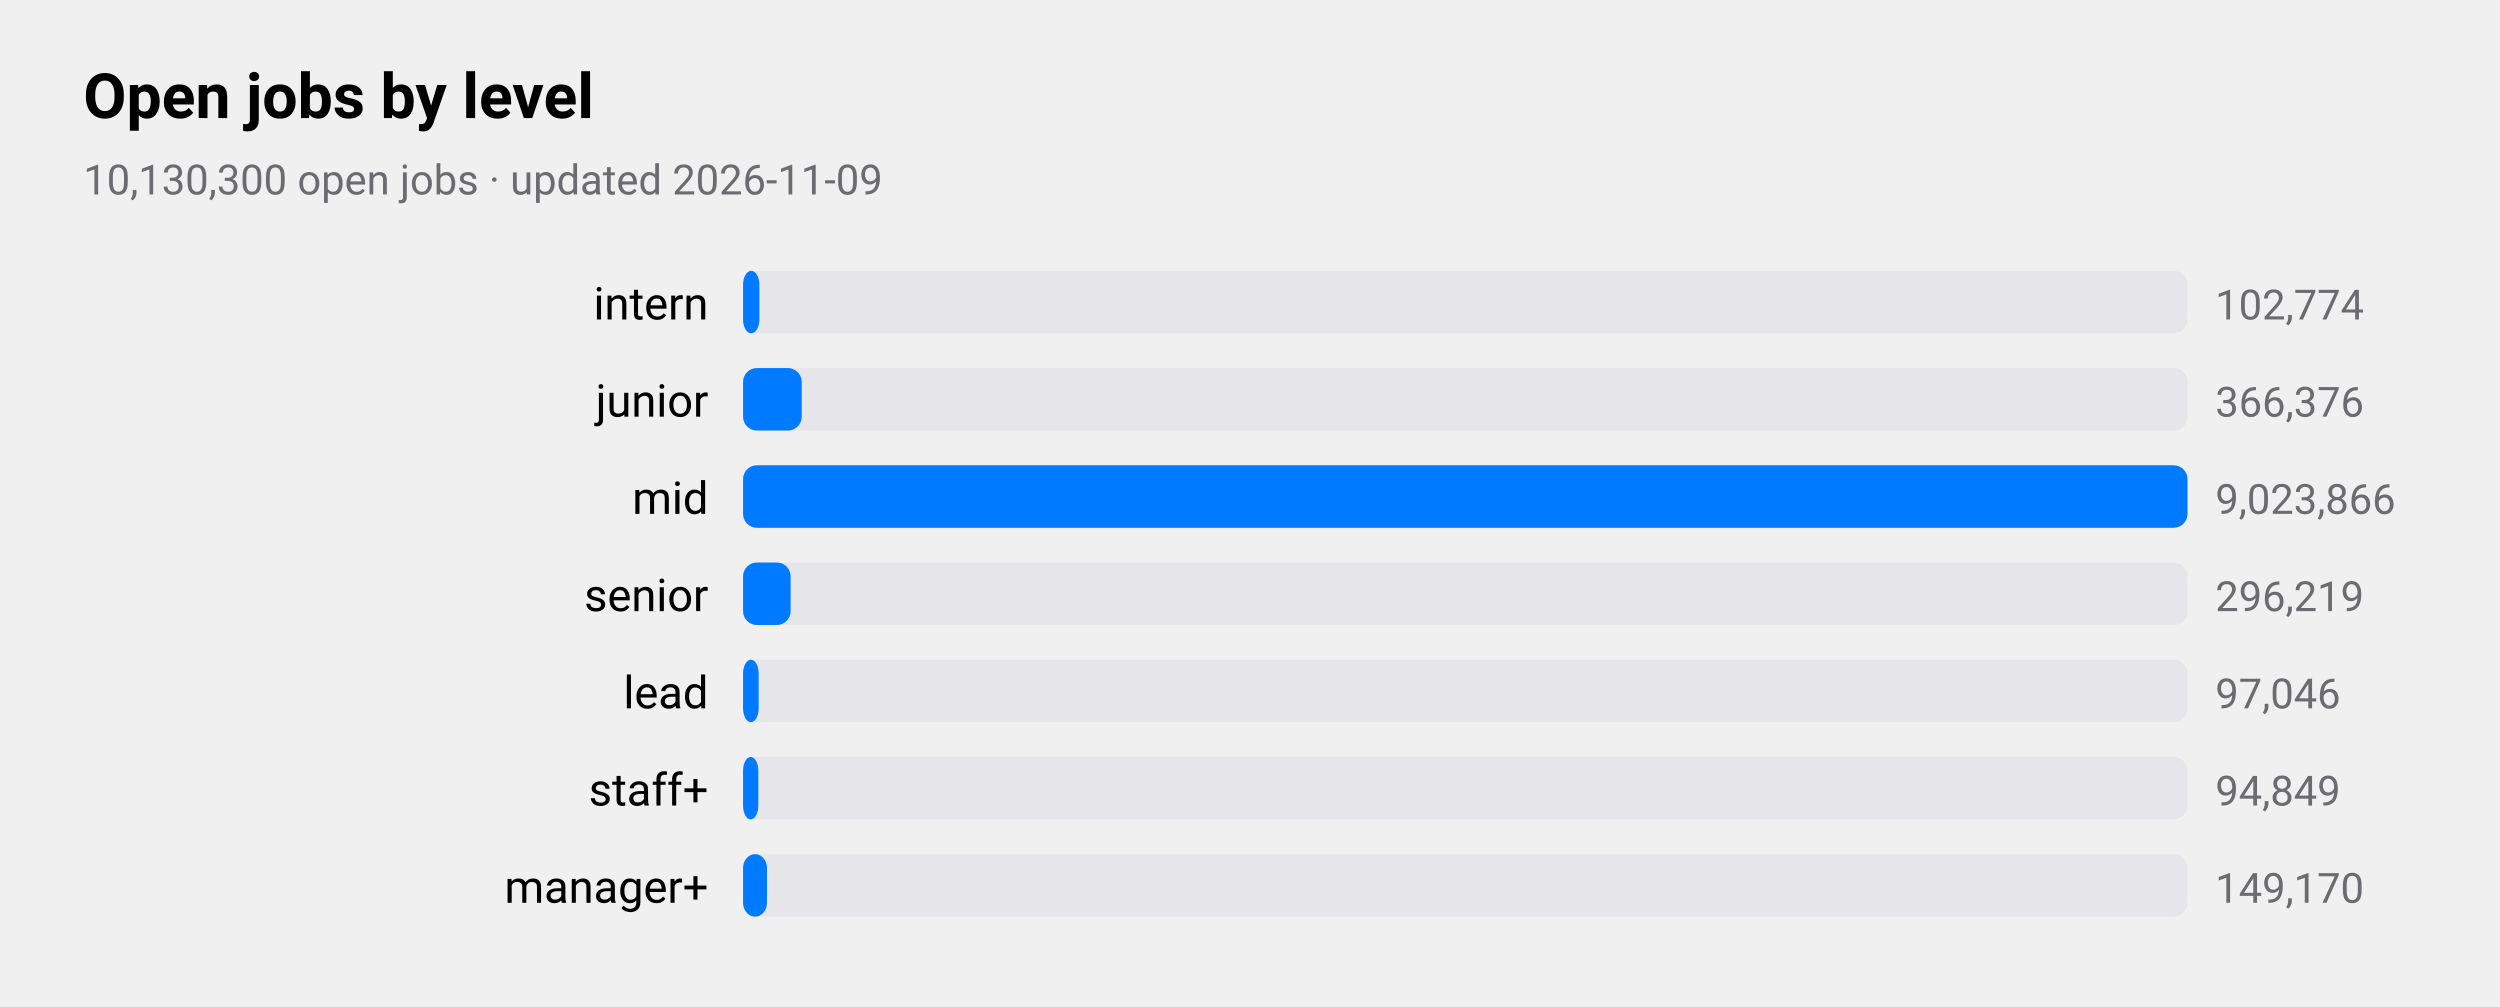
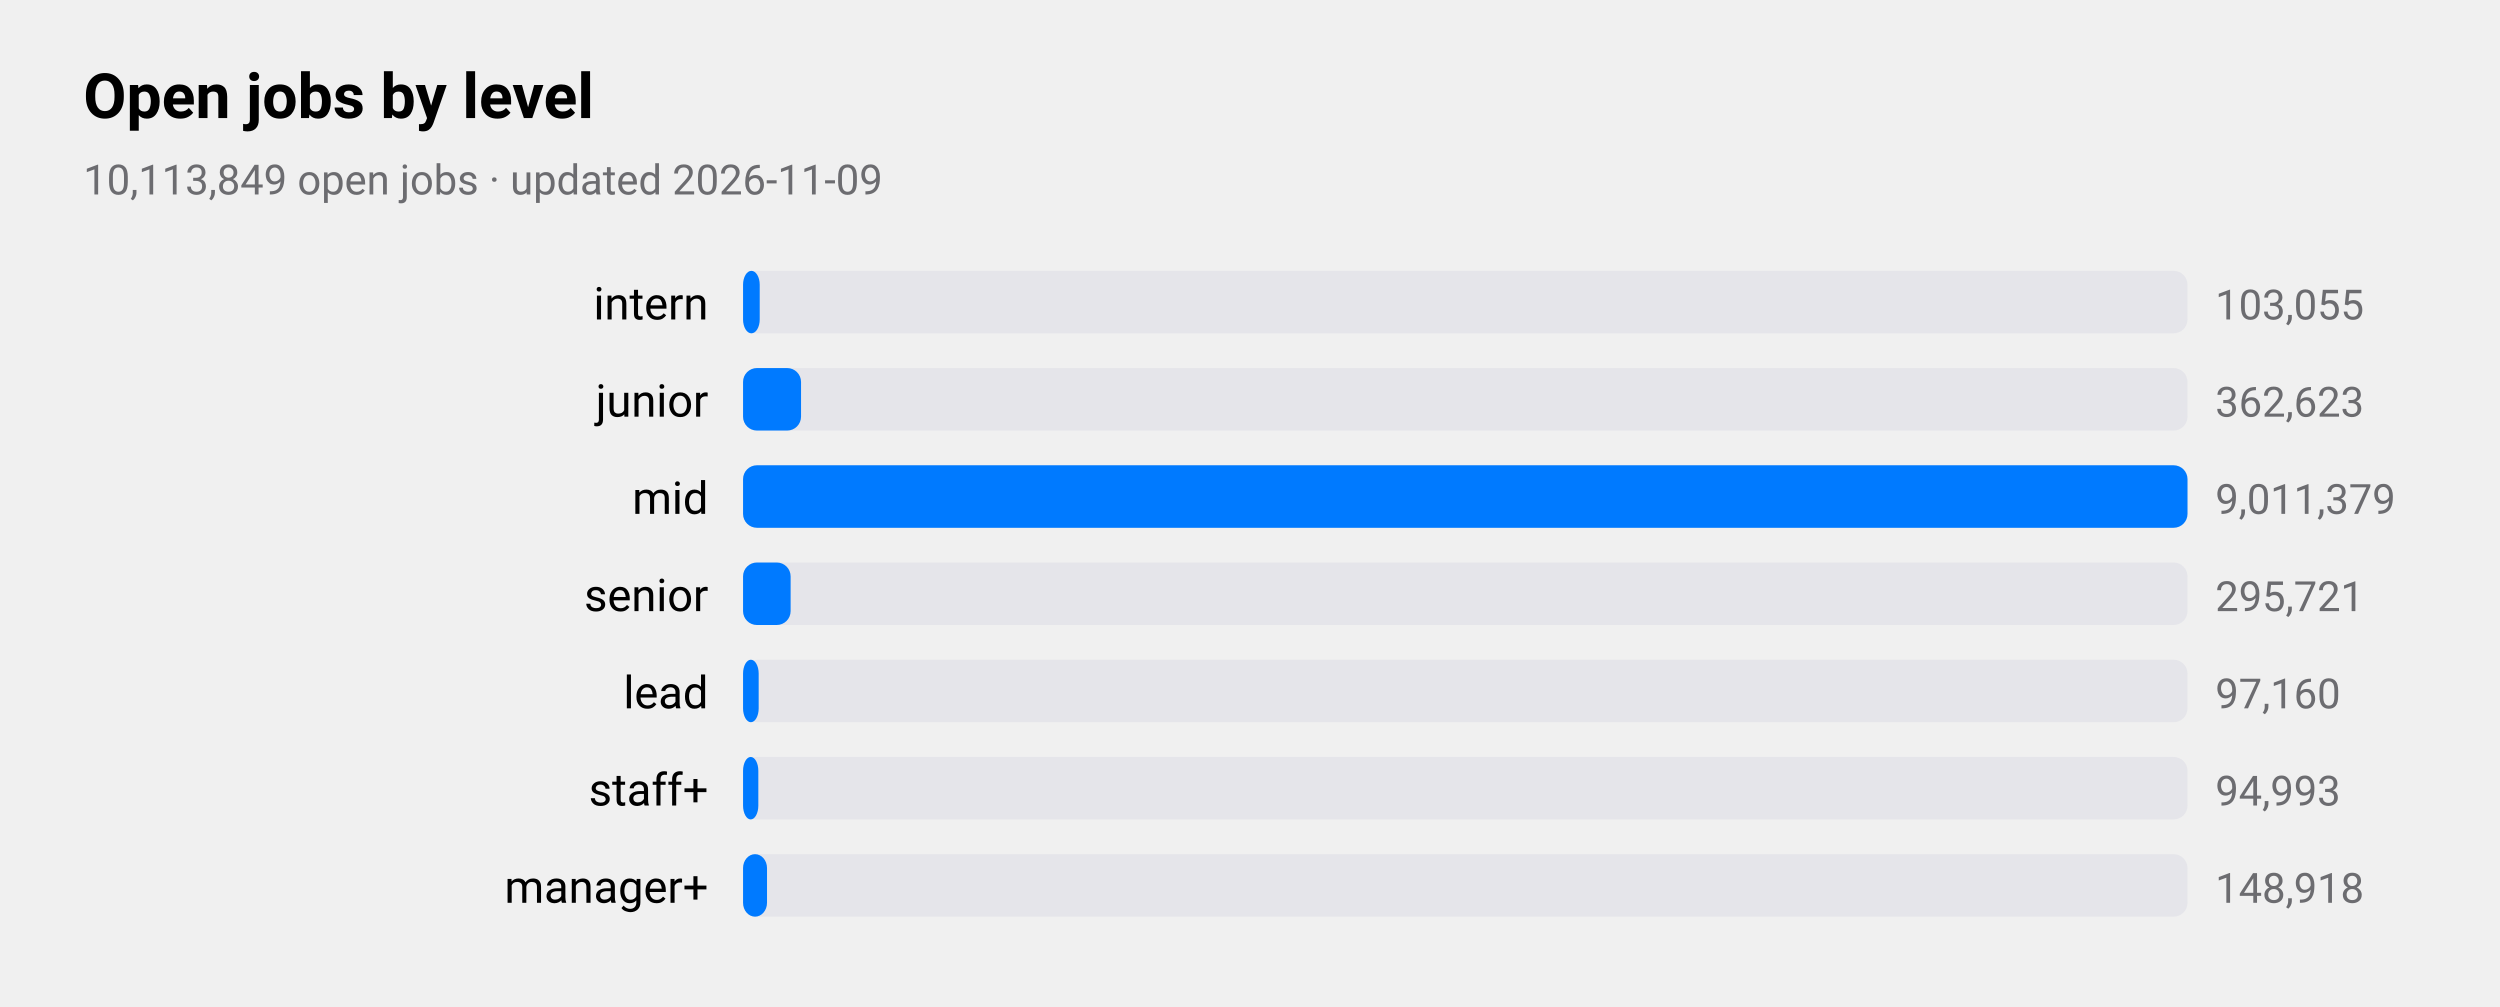
<svg xmlns="http://www.w3.org/2000/svg" viewBox="0 0 720 290" width="720" height="290" role="img" aria-label="Open jobs by level">
  <style>
text{font-family:-apple-system,BlinkMacSystemFont,"SF Pro Text","Helvetica Neue","Segoe UI",Roboto,sans-serif;fill:#000}
.sub,.val,.axis{fill:#6c6c70}.bar{fill:#007aff}.track{fill:#e5e5ea}.grid{stroke:#d1d1d6}
.l1{fill:none;stroke:#007aff;stroke-width:2.5}.d1{fill:#007aff}.l2{fill:none;stroke:#ff9500;stroke-width:2.5}.d2{fill:#ff9500}
.l3{fill:none;stroke:#34c759;stroke-width:2.5}.d3{fill:#34c759}.l4{fill:none;stroke:#af52de;stroke-width:2.5}.d4{fill:#af52de}
.l5{fill:none;stroke:#ff3b30;stroke-width:2.5}.d5{fill:#ff3b30}.l6{fill:none;stroke:#00b8d4;stroke-width:2.5}.d6{fill:#00b8d4}
@media(prefers-color-scheme:dark){text{fill:#fff}.sub,.val,.axis{fill:#98989d}.bar{fill:#0a84ff}.track{fill:#2c2c2e}.grid{stroke:#38383a}
.l1{stroke:#0a84ff}.d1{fill:#0a84ff}.l2{stroke:#ff9f0a}.d2{fill:#ff9f0a}
.l3{stroke:#30d158}.d3{fill:#30d158}.l4{stroke:#bf5af2}.d4{fill:#bf5af2}.l5{stroke:#ff453a}.d5{fill:#ff453a}.l6{stroke:#40cbe0}.d6{fill:#40cbe0}}
</style>
  <text x="24" y="34" font-size="18" font-weight="600">Open jobs by level</text>
-   <text class="sub" x="24" y="56" font-size="12">10,130,300 open jobs · updated 2026-11-09</text>
+   <text class="sub" x="24" y="56" font-size="12">10,113,849 open jobs · updated 2026-11-09</text>
  <text x="204" y="92" font-size="13" text-anchor="end">intern</text>
  <rect class="track" x="214" y="78" width="416" height="18" rx="4" />
-   <rect class="bar" x="214" y="78" width="4.7" height="18" rx="4" />
-   <text class="val" x="638" y="92" font-size="12">102,774</text>
+   <rect class="bar" x="214" y="78" width="4.8" height="18" rx="4" />
+   <text class="val" x="638" y="92" font-size="12">103,055</text>
  <text x="204" y="120" font-size="13" text-anchor="end">junior</text>
  <rect class="track" x="214" y="106" width="416" height="18" rx="4" />
-   <rect class="bar" x="214" y="106" width="16.9" height="18" rx="4" />
-   <text class="val" x="638" y="120" font-size="12">366,376</text>
+   <rect class="bar" x="214" y="106" width="16.7" height="18" rx="4" />
+   <text class="val" x="638" y="120" font-size="12">362,623</text>
  <text x="204" y="148" font-size="13" text-anchor="end">mid</text>
  <rect class="track" x="214" y="134" width="416" height="18" rx="4" />
  <rect class="bar" x="214" y="134" width="416.0" height="18" rx="4" />
-   <text class="val" x="638" y="148" font-size="12">9,023,866</text>
+   <text class="val" x="638" y="148" font-size="12">9,011,379</text>
  <text x="204" y="176" font-size="13" text-anchor="end">senior</text>
  <rect class="track" x="214" y="162" width="416" height="18" rx="4" />
  <rect class="bar" x="214" y="162" width="13.7" height="18" rx="4" />
-   <text class="val" x="638" y="176" font-size="12">296,219</text>
+   <text class="val" x="638" y="176" font-size="12">295,721</text>
  <text x="204" y="204" font-size="13" text-anchor="end">lead</text>
  <rect class="track" x="214" y="190" width="416" height="18" rx="4" />
  <rect class="bar" x="214" y="190" width="4.5" height="18" rx="4" />
-   <text class="val" x="638" y="204" font-size="12">97,046</text>
+   <text class="val" x="638" y="204" font-size="12">97,160</text>
  <text x="204" y="232" font-size="13" text-anchor="end">staff+</text>
  <rect class="track" x="214" y="218" width="416" height="18" rx="4" />
  <rect class="bar" x="214" y="218" width="4.4" height="18" rx="4" />
-   <text class="val" x="638" y="232" font-size="12">94,849</text>
+   <text class="val" x="638" y="232" font-size="12">94,993</text>
  <text x="204" y="260" font-size="13" text-anchor="end">manager+</text>
  <rect class="track" x="214" y="246" width="416" height="18" rx="4" />
  <rect class="bar" x="214" y="246" width="6.9" height="18" rx="4" />
-   <text class="val" x="638" y="260" font-size="12">149,170</text>
+   <text class="val" x="638" y="260" font-size="12">148,918</text>
</svg>
